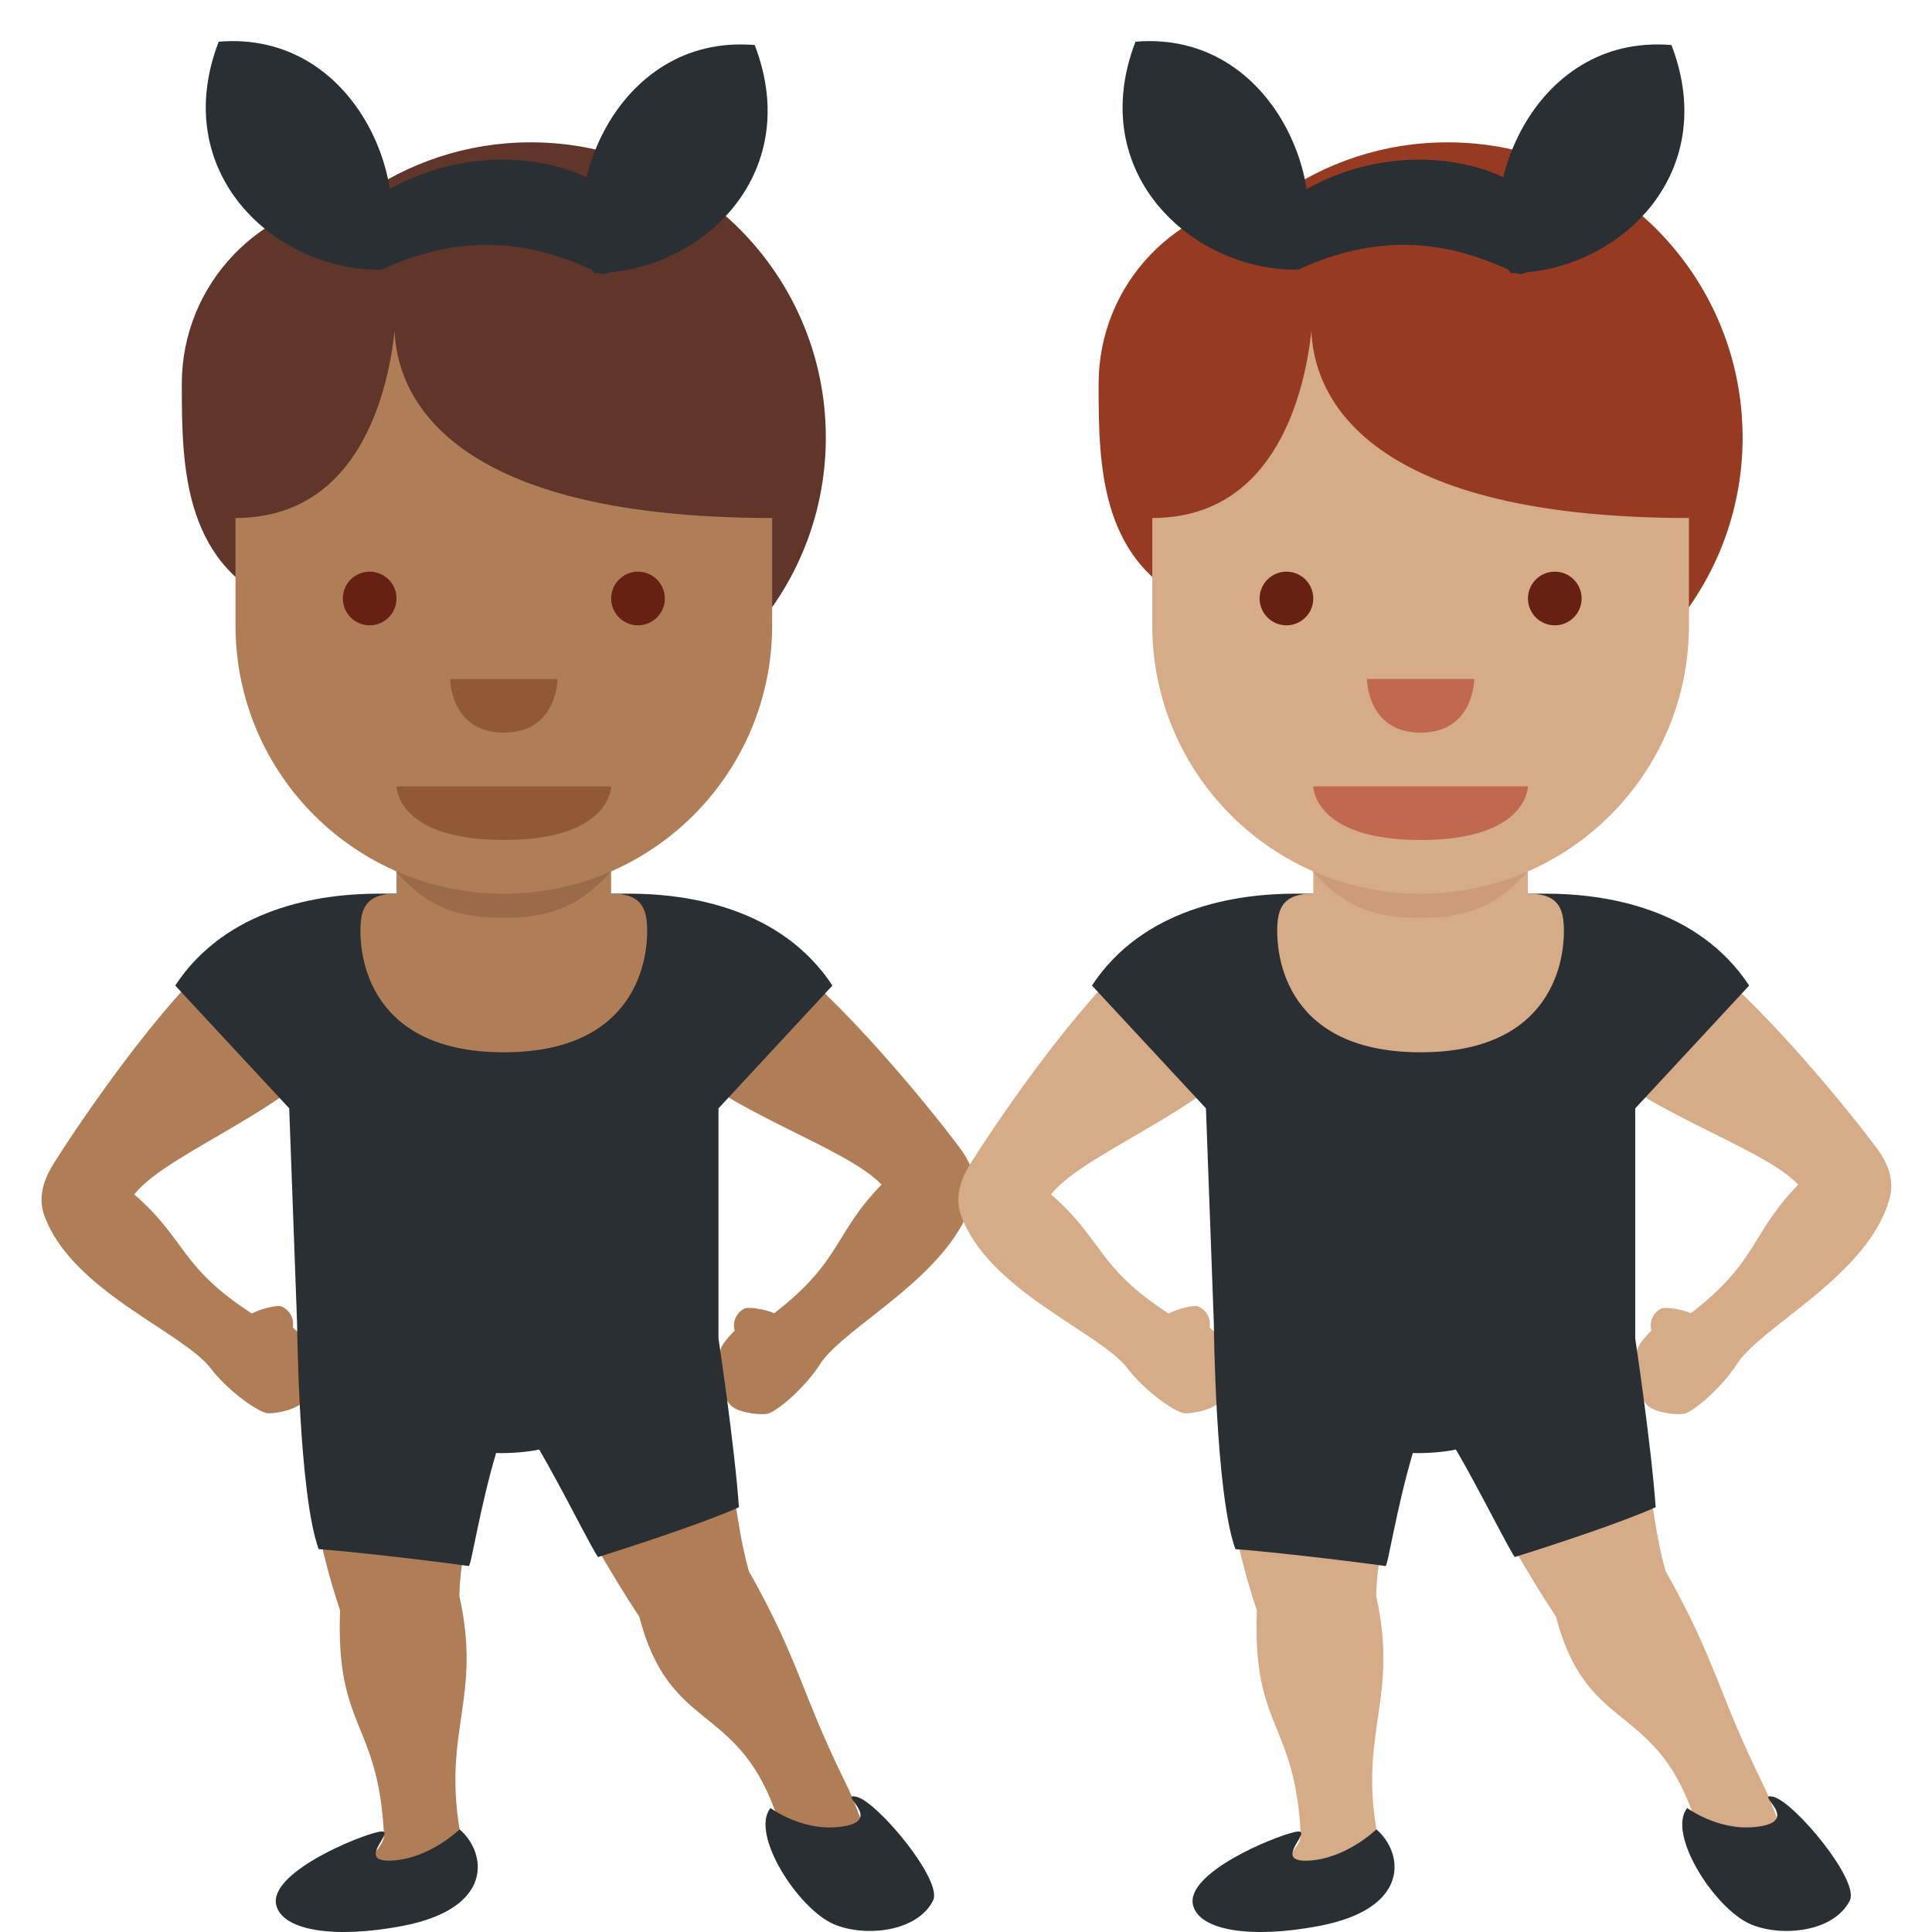
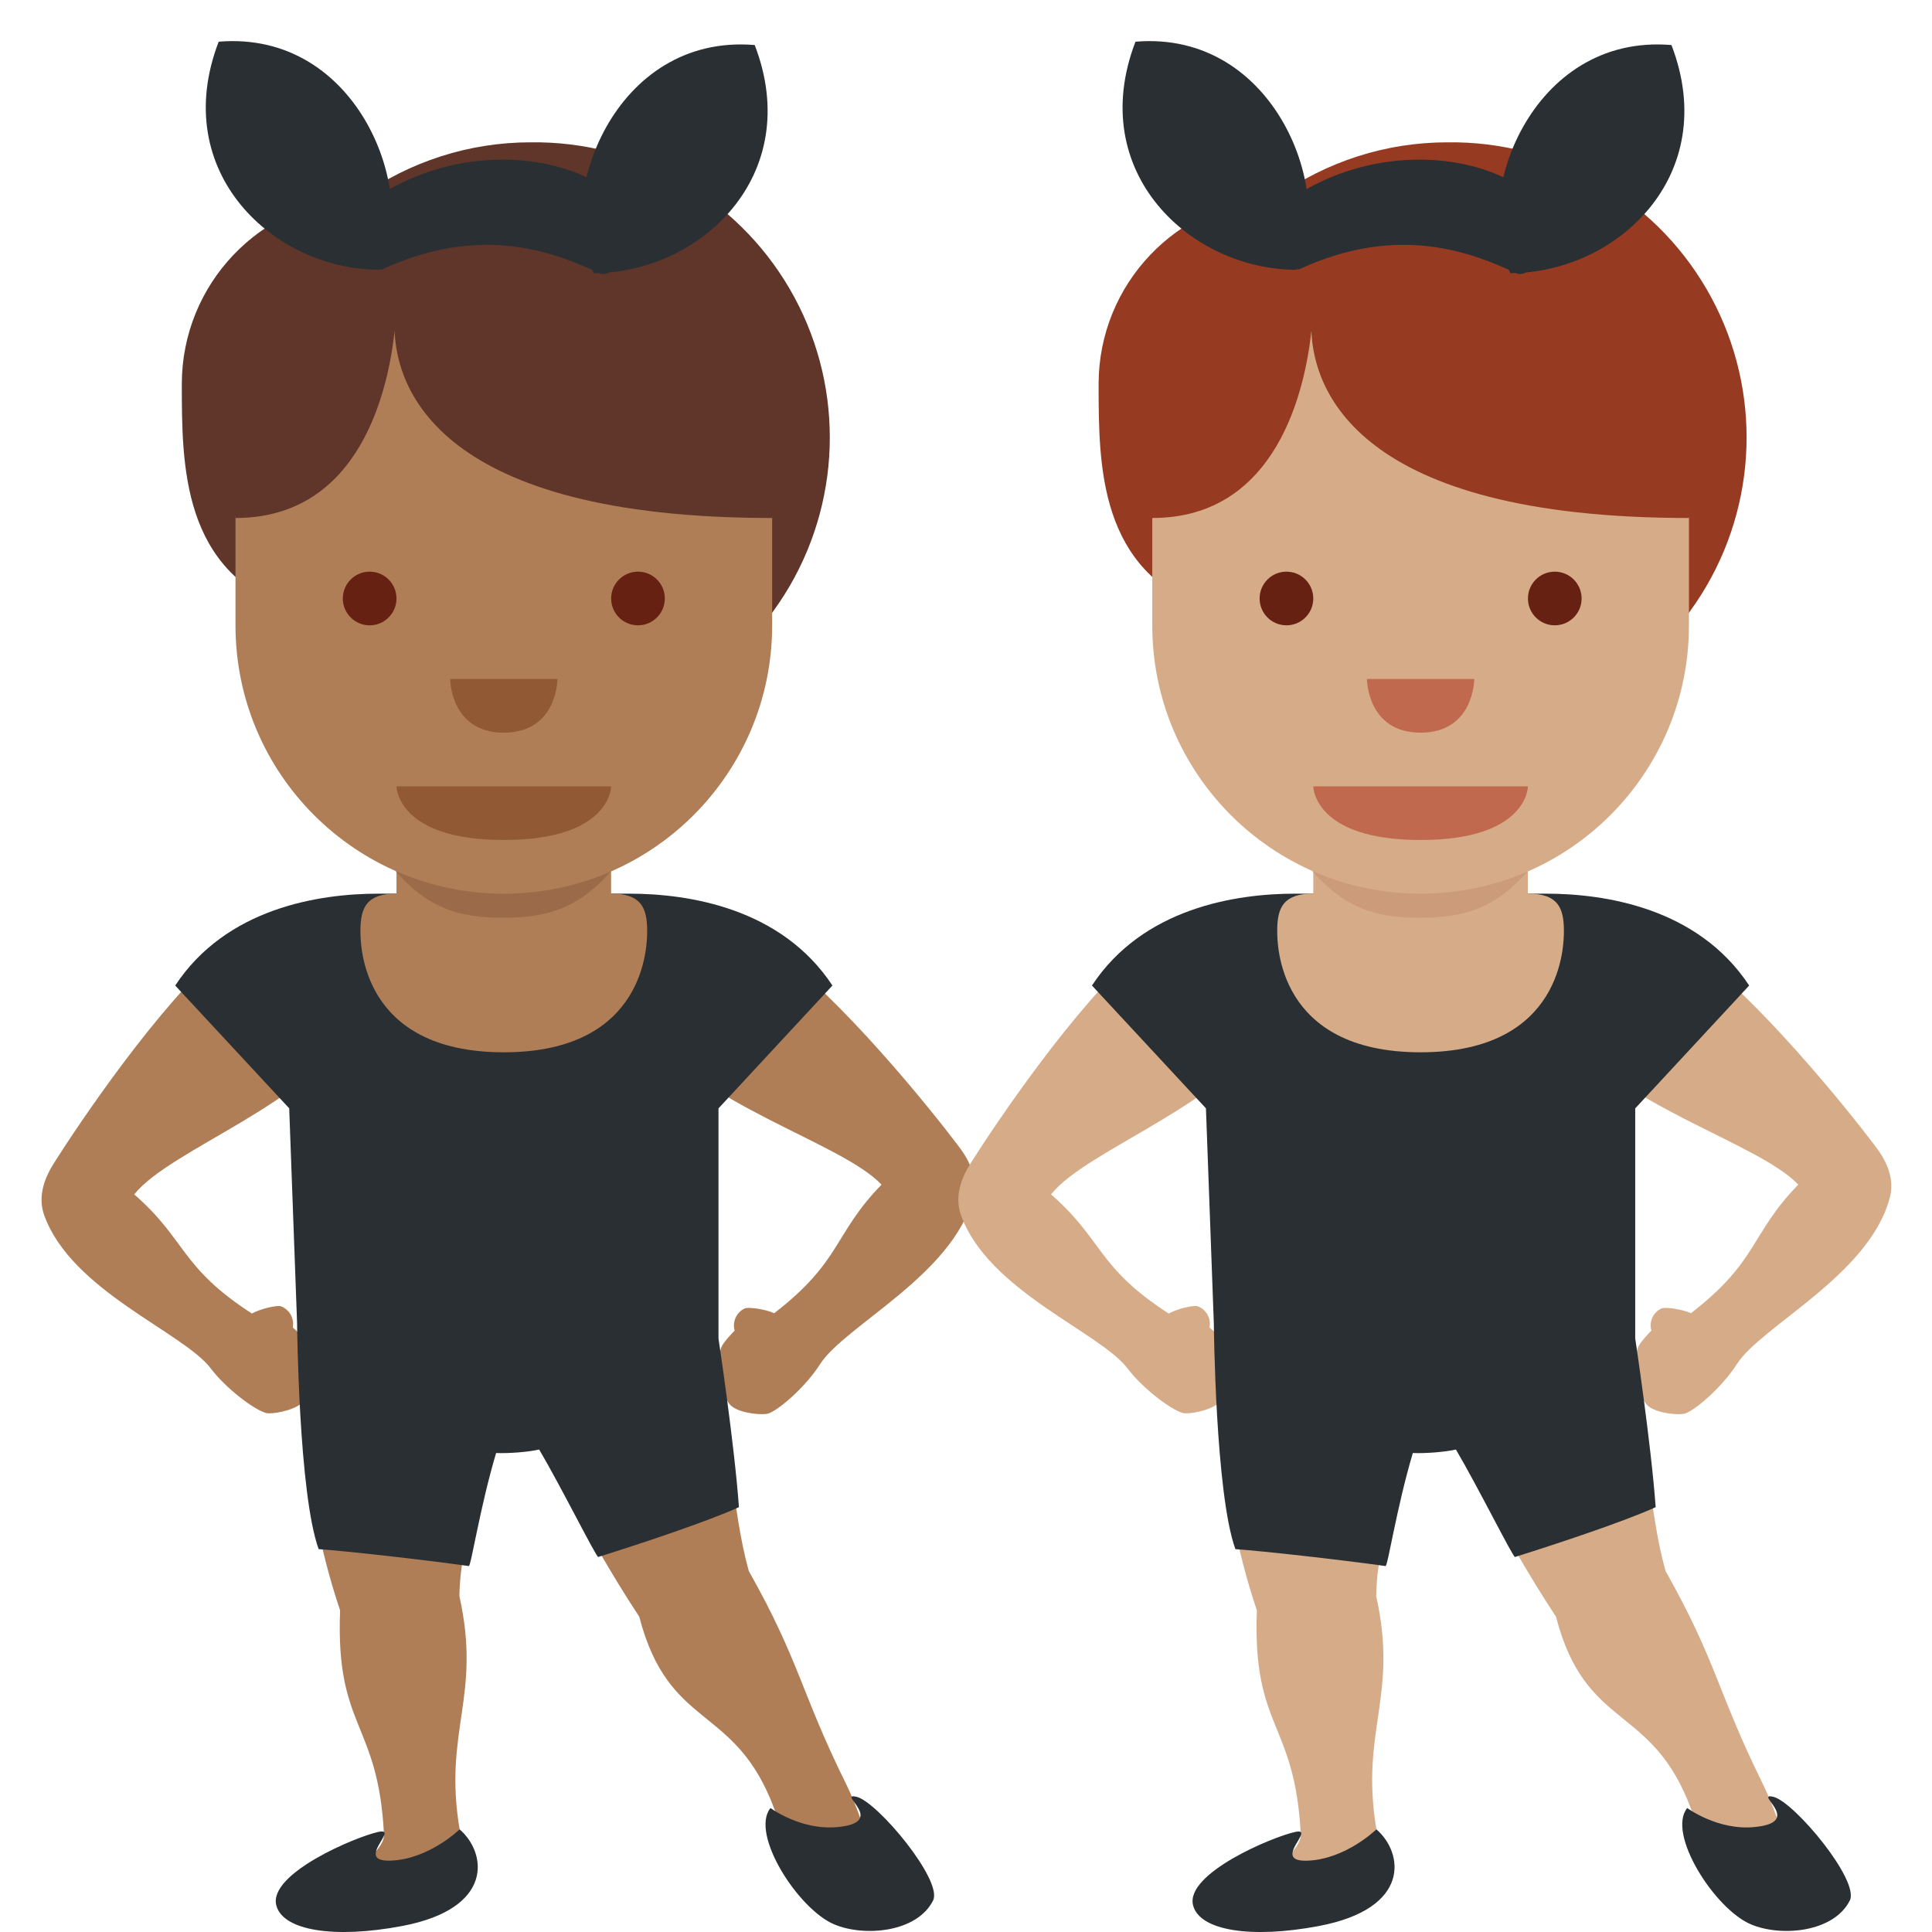
<svg xmlns="http://www.w3.org/2000/svg" viewBox="0 0 36 36">
-   <path fill="#AF7E57" d="M8.564 34.087c.131.787-2.091 1.454-2.376 1.326-.305-.137.988-.808.967-1.226-.106-2.12-.904-1.961-.818-4.18-.802-2.376-.735-4.653-.772-5.287-.087-1.472 3.804.623 3.682 1.518-.204 1.488-.663 2.321-.687 3.502.42 1.882-.304 2.499.004 4.347zm7.189-.872c.353.715.726 1.971.416 1.931-.331-.043-1.396-.505-1.736-1.427-.734-1.991-1.962-1.447-2.522-3.596-1.047-1.579-2.186-3.886-2.406-4.482-.509-1.384 3.391-1.737 3.619-.863.5 1.914.509 3.359.829 4.496.948 1.68.97 2.261 1.8 3.941z" />
-   <path fill="#AF7E57" d="M5.621 26.146c-.164.146-.57.212-.669.182-.232-.07-.745-.46-1.026-.831-.513-.675-2.601-1.446-3.103-2.856-.085-.238-.067-.524.118-.86.113-.205 1.505-2.37 2.77-3.655.336-.342 1.248-.428 1.676-.104.427.323 1.483.579 1.233 1.04-.811 1.497-3.441 2.342-4.119 3.194.974.847.851 1.353 2.193 2.22.156-.088.457-.158.538-.136.08.022.264.154.224.397.024.02.226.196.271.286.126.245.107.934-.106 1.123zm8.023.065c.176.132.586.163.682.125.225-.089.703-.521.953-.914.454-.715 2.471-1.659 2.853-3.106.065-.244.023-.528-.19-.847-.13-.195-1.698-2.235-3.066-3.41-.364-.312-1.279-.322-1.679.037-.399.358-1.433.617-1.146 1.056.934 1.424 3.628 2.129 4.375 2.922-.9.925-.735 1.419-2 2.396-.163-.075-.469-.119-.547-.09-.078.029-.25.176-.19.414-.022.021-.209.214-.246.307-.103.255-.027.939.201 1.11z" />
-   <path fill="#292F33" d="M15.511 18.364c-.953-1.447-2.684-1.712-3.788-1.712H9.388v.002-.002H7.053c-1.104 0-2.835.265-3.788 1.712l2.124 2.288.147 4.008s.028 3.179.402 4.206c.564.04 1.958.198 2.797.315.043.006.203-1.076.509-2.106.238.009.587-.017.803-.065.407.69 1.073 2.028 1.101 2.002.812-.255 2.042-.664 2.621-.928-.084-1.174-.381-3.143-.381-3.143v-4.288l2.123-2.289z" />
-   <path fill="#AF7E57" d="M12.059 17.343c0-.435-.117-.692-.672-.692v-3H7.388v3c-.555 0-.672.257-.672.692 0 .239 0 2.264 2.67 2.265h.003c2.669-.001 2.67-2.026 2.67-2.265z" />
-   <path fill="#9B6A49" d="M7.379 16.242c.608.687 1.178.859 1.998.859.819 0 1.394-.173 2.002-.859v-.812h-4v.812z" />
-   <path fill="#60352A" d="M9.888 2.652c-1.186 0-2.282.379-3.181 1.018-1.846.096-3.319 1.611-3.319 3.482 0 1.542.007 3.484 2.038 4.207.998 1.387 2.622 2.292 4.462 2.292 3.037 0 5.5-2.462 5.5-5.499 0-3.037-2.463-5.5-5.5-5.5z" />
-   <path fill="#AF7E57" d="M14.388 5.652h-10v6.001c0 2.762 2.238 5 5 5s5-2.237 5-5V5.652z" />
-   <path fill="#60352A" d="M4.417 5.152l-.5 2 .471 2.5c2.333 0 2.85-2.412 2.965-3.488.039 1.076.815 3.488 7.035 3.488l.529-2.5-.5-2h-10z" />
-   <path fill="#915A34" d="M11.388 14.652h-4s0 1 2 1 2-1 2-1z" />
-   <circle fill="#662113" cx="6.888" cy="11.152" r=".5" />
-   <circle fill="#662113" cx="11.888" cy="11.152" r=".5" />
-   <path fill="#915A34" d="M8.388 12.652h2s0 1-1 1-1-1-1-1z" />
-   <path fill="#292F33" d="M4.075.777c2.625-.219 3.75 2.875 3 4.25-1.968 0-3.937-1.813-3-4.25zm9.988.062c-2.625-.219-3.75 2.875-3 4.25 1.969 0 3.937-1.812 3-4.25z" />
-   <path fill="#292F33" d="M6.7 3.902c1.812-1.438 4.344-1.062 5.156.156.031.312-.37 1.178-.688 1.031-.812-.375-2.188-.938-4.063-.062-.092-.063-.439-1.098-.405-1.125zm7.657 29.788c-.386.475.511 1.883 1.188 2.168.564.238 1.545.149 1.842-.446.186-.373-1.04-1.842-1.426-1.931-.386-.089.594.475-.356.564-.684.065-1.248-.355-1.248-.355zm-5.793.397c.505.435.654 1.474-1.069 1.801-1.268.241-2.228.086-2.347-.386-.148-.594 1.486-1.278 1.902-1.367.416-.089-.475.564.238.535.712-.03 1.276-.583 1.276-.583z" />
-   <path fill="#D5AB88" d="M25.647 34.087c.131.787-2.091 1.454-2.376 1.326-.305-.137.988-.808.967-1.226-.106-2.12-.904-1.961-.818-4.18-.802-2.376-.735-4.653-.772-5.287-.087-1.472 3.804.623 3.682 1.518-.204 1.488-.663 2.321-.687 3.502.42 1.882-.304 2.499.004 4.347zm7.188-.872c.353.715.726 1.971.416 1.931-.331-.043-1.396-.505-1.736-1.427-.734-1.991-1.962-1.447-2.522-3.596-1.047-1.579-2.186-3.886-2.406-4.482-.509-1.384 3.391-1.737 3.619-.863.5 1.914.509 3.359.829 4.496.949 1.68.971 2.261 1.8 3.941z" />
-   <path fill="#D5AB88" d="M22.704 26.146c-.164.146-.57.212-.669.182-.232-.07-.745-.46-1.026-.831-.513-.675-2.601-1.446-3.103-2.856-.085-.238-.067-.524.118-.86.113-.205 1.505-2.37 2.77-3.655.336-.342 1.248-.428 1.676-.104.427.323 1.483.579 1.233 1.04-.811 1.497-3.441 2.342-4.119 3.194.974.847.851 1.353 2.193 2.22.156-.088.457-.158.538-.136.08.022.264.154.224.397.024.02.226.196.271.286.125.245.106.934-.106 1.123zm8.022.065c.176.132.586.163.682.125.225-.089.703-.521.953-.914.454-.715 2.471-1.659 2.853-3.106.065-.244.023-.528-.19-.847-.13-.195-1.698-2.235-3.066-3.41-.364-.312-1.279-.322-1.679.037-.399.358-1.433.617-1.146 1.056.934 1.424 3.628 2.129 4.375 2.922-.9.925-.735 1.419-2 2.396-.163-.075-.469-.119-.547-.09-.078.029-.25.176-.19.414-.022.021-.209.214-.246.307-.103.255-.026.939.201 1.11z" />
-   <path fill="#292F33" d="M32.593 18.364c-.953-1.447-2.684-1.712-3.788-1.712H26.47v.002-.002h-2.335c-1.104 0-2.835.265-3.788 1.712l2.124 2.288.147 4.008s.028 3.179.402 4.206c.564.04 1.958.198 2.797.315.043.006.203-1.076.509-2.106.238.009.587-.017.803-.065.407.69 1.073 2.028 1.101 2.002.812-.255 2.042-.664 2.621-.928-.084-1.174-.381-3.143-.381-3.143v-4.288l2.123-2.289z" />
-   <path fill="#D5AB88" d="M29.141 17.343c0-.435-.117-.692-.672-.692v-3h-3.998v3c-.555 0-.672.257-.672.692 0 .239 0 2.264 2.67 2.265h.003c2.669-.001 2.669-2.026 2.669-2.265z" />
-   <path fill="#CC9B7A" d="M24.462 16.242c.608.687 1.178.859 1.998.859.819 0 1.394-.173 2.002-.859v-.812h-4v.812z" />
-   <path fill="#963B22" d="M26.971 2.652c-1.186 0-2.282.379-3.181 1.018-1.847.096-3.319 1.611-3.319 3.482 0 1.542.007 3.484 2.038 4.207.998 1.387 2.622 2.292 4.462 2.292 3.037 0 5.5-2.462 5.5-5.499 0-3.037-2.463-5.5-5.5-5.5z" />
-   <path fill="#D5AB88" d="M31.471 5.652h-10v6.001c0 2.762 2.238 5 5 5s5-2.237 5-5V5.652z" />
-   <path fill="#963B22" d="M21.5 5.152l-.5 2 .471 2.5c2.333 0 2.85-2.412 2.965-3.488.039 1.076.815 3.488 7.035 3.488l.529-2.5-.5-2h-10z" />
-   <path fill="#C1694F" d="M28.471 14.652h-4s0 1 2 1 2-1 2-1z" />
-   <circle fill="#662113" cx="23.971" cy="11.152" r=".5" />
-   <circle fill="#662113" cx="28.971" cy="11.152" r=".5" />
-   <path fill="#C1694F" d="M25.471 12.652h2s0 1-1 1-1-1-1-1z" />
-   <path fill="#292F33" d="M21.158.777c2.625-.219 3.75 2.875 3 4.25-1.969 0-3.937-1.813-3-4.25zm9.987.062c-2.625-.219-3.75 2.875-3 4.25 1.969 0 3.938-1.812 3-4.25z" />
-   <path fill="#292F33" d="M23.783 3.902c1.812-1.438 4.344-1.062 5.156.156.031.312-.37 1.178-.688 1.031-.812-.375-2.188-.938-4.063-.062-.092-.063-.44-1.098-.405-1.125zm7.656 29.788c-.386.475.511 1.883 1.188 2.168.564.238 1.545.149 1.842-.446.186-.373-1.04-1.842-1.426-1.931s.594.475-.356.564c-.683.065-1.248-.355-1.248-.355zm-5.792.397c.505.435.654 1.474-1.069 1.801-1.268.241-2.228.086-2.347-.386-.149-.594 1.485-1.277 1.901-1.366.416-.089-.475.564.238.535.713-.031 1.277-.584 1.277-.584z" />
+   <path fill="#af7e57" d="M8.564 34.087c.131.787-2.091 1.454-2.376 1.326-.305-.137.988-.808.967-1.226-.106-2.12-.904-1.961-.818-4.18-.802-2.376-.735-4.653-.772-5.287-.087-1.472 3.804.623 3.682 1.518-.204 1.488-.663 2.321-.687 3.502.42 1.882-.304 2.499.004 4.347m7.189-.872c.353.715.726 1.971.416 1.931-.331-.043-1.396-.505-1.736-1.427-.734-1.991-1.962-1.447-2.522-3.596-1.047-1.579-2.186-3.886-2.406-4.482-.509-1.384 3.391-1.737 3.619-.863.5 1.914.509 3.359.829 4.496.948 1.68.97 2.261 1.8 3.941" />
+   <path fill="#af7e57" d="M5.621 26.146c-.164.146-.57.212-.669.182-.232-.07-.745-.46-1.026-.831-.513-.675-2.601-1.446-3.103-2.856-.085-.238-.067-.524.118-.86.113-.205 1.505-2.37 2.77-3.655.336-.342 1.248-.428 1.676-.104.427.323 1.483.579 1.233 1.04-.811 1.497-3.441 2.342-4.119 3.194.974.847.851 1.353 2.193 2.22.156-.088.457-.158.538-.136.08.022.264.154.224.397.024.02.226.196.271.286.126.245.107.934-.106 1.123m8.023.065c.176.132.586.163.682.125.225-.089.703-.521.953-.914.454-.715 2.471-1.659 2.853-3.106.065-.244.023-.528-.19-.847-.13-.195-1.698-2.235-3.066-3.41-.364-.312-1.279-.322-1.679.037-.399.358-1.433.617-1.146 1.056.934 1.424 3.628 2.129 4.375 2.922-.9.925-.735 1.419-2 2.396-.163-.075-.469-.119-.547-.09a.35.35 0 0 0-.19.414c-.022.021-.209.214-.246.307-.103.255-.027.939.201 1.11" />
+   <path fill="#292f33" d="M15.511 18.364c-.953-1.447-2.684-1.712-3.788-1.712H9.388v.002-.002H7.053c-1.104 0-2.835.265-3.788 1.712l2.124 2.288.147 4.008s.028 3.179.402 4.206c.564.04 1.958.198 2.797.315.043.006.203-1.076.509-2.106.238.009.587-.017.803-.065.407.69 1.073 2.028 1.101 2.002.812-.255 2.042-.664 2.621-.928-.084-1.174-.381-3.143-.381-3.143v-4.288z" />
+   <path fill="#af7e57" d="M12.059 17.343c0-.435-.117-.692-.672-.692v-3H7.388v3c-.555 0-.672.257-.672.692 0 .239 0 2.264 2.67 2.265h.003c2.669-.001 2.67-2.026 2.67-2.265" />
+   <path fill="#9b6a49" d="M7.379 16.242c.608.687 1.178.859 1.998.859.819 0 1.394-.173 2.002-.859v-.812h-4z" />
+   <path fill="#60352a" d="M9.888 2.652A5.47 5.47 0 0 0 6.707 3.67a3.49 3.49 0 0 0-3.319 3.482c0 1.542.007 3.484 2.038 4.207a5.48 5.48 0 0 0 4.462 2.292 5.5 5.5 0 1 0 0-10.999" />
+   <path fill="#af7e57" d="M14.388 5.652h-10v6.001c0 2.762 2.238 5 5 5s5-2.237 5-5z" />
+   <path fill="#60352a" d="m4.417 5.152-.5 2 .471 2.5c2.333 0 2.85-2.412 2.965-3.488.039 1.076.815 3.488 7.035 3.488l.529-2.5-.5-2z" />
+   <path fill="#915a34" d="M11.388 14.652h-4s0 1 2 1 2-1 2-1" />
+   <circle cx="6.888" cy="11.152" r=".5" fill="#662113" />
+   <circle cx="11.888" cy="11.152" r=".5" fill="#662113" />
+   <path fill="#915a34" d="M8.388 12.652h2s0 1-1 1-1-1-1-1" />
+   <path fill="#292f33" d="M4.075.777c2.625-.219 3.75 2.875 3 4.25-1.968 0-3.937-1.813-3-4.25m9.988.062c-2.625-.219-3.75 2.875-3 4.25 1.969 0 3.937-1.812 3-4.25" />
+   <path fill="#292f33" d="M6.7 3.902c1.812-1.438 4.344-1.062 5.156.156.031.312-.37 1.178-.688 1.031-.812-.375-2.188-.938-4.063-.062-.092-.063-.439-1.098-.405-1.125m7.657 29.788c-.386.475.511 1.883 1.188 2.168.564.238 1.545.149 1.842-.446.186-.373-1.04-1.842-1.426-1.931s.594.475-.356.564c-.684.065-1.248-.355-1.248-.355m-5.793.397c.505.435.654 1.474-1.069 1.801-1.268.241-2.228.086-2.347-.386-.148-.594 1.486-1.278 1.902-1.367s-.475.564.238.535c.712-.03 1.276-.583 1.276-.583" />
+   <path fill="#d5ab88" d="M25.647 34.087c.131.787-2.091 1.454-2.376 1.326-.305-.137.988-.808.967-1.226-.106-2.12-.904-1.961-.818-4.18-.802-2.376-.735-4.653-.772-5.287-.087-1.472 3.804.623 3.682 1.518-.204 1.488-.663 2.321-.687 3.502.42 1.882-.304 2.499.004 4.347m7.188-.872c.353.715.726 1.971.416 1.931-.331-.043-1.396-.505-1.736-1.427-.734-1.991-1.962-1.447-2.522-3.596-1.047-1.579-2.186-3.886-2.406-4.482-.509-1.384 3.391-1.737 3.619-.863.5 1.914.509 3.359.829 4.496.949 1.68.971 2.261 1.8 3.941" />
+   <path fill="#d5ab88" d="M22.704 26.146c-.164.146-.57.212-.669.182-.232-.07-.745-.46-1.026-.831-.513-.675-2.601-1.446-3.103-2.856-.085-.238-.067-.524.118-.86.113-.205 1.505-2.37 2.77-3.655.336-.342 1.248-.428 1.676-.104.427.323 1.483.579 1.233 1.04-.811 1.497-3.441 2.342-4.119 3.194.974.847.851 1.353 2.193 2.22.156-.088.457-.158.538-.136.08.022.264.154.224.397.024.02.226.196.271.286.125.245.106.934-.106 1.123m8.022.065c.176.132.586.163.682.125.225-.089.703-.521.953-.914.454-.715 2.471-1.659 2.853-3.106.065-.244.023-.528-.19-.847-.13-.195-1.698-2.235-3.066-3.41-.364-.312-1.279-.322-1.679.037-.399.358-1.433.617-1.146 1.056.934 1.424 3.628 2.129 4.375 2.922-.9.925-.735 1.419-2 2.396-.163-.075-.469-.119-.547-.09a.35.35 0 0 0-.19.414c-.022.021-.209.214-.246.307-.103.255-.026.939.201 1.11" />
+   <path fill="#292f33" d="M32.593 18.364c-.953-1.447-2.684-1.712-3.788-1.712H26.47v.002-.002h-2.335c-1.104 0-2.835.265-3.788 1.712l2.124 2.288.147 4.008s.028 3.179.402 4.206c.564.04 1.958.198 2.797.315.043.006.203-1.076.509-2.106.238.009.587-.017.803-.065.407.69 1.073 2.028 1.101 2.002.812-.255 2.042-.664 2.621-.928-.084-1.174-.381-3.143-.381-3.143v-4.288z" />
+   <path fill="#d5ab88" d="M29.141 17.343c0-.435-.117-.692-.672-.692v-3h-3.998v3c-.555 0-.672.257-.672.692 0 .239 0 2.264 2.67 2.265h.003c2.669-.001 2.669-2.026 2.669-2.265" />
+   <path fill="#cc9b7a" d="M24.462 16.242c.608.687 1.178.859 1.998.859.819 0 1.394-.173 2.002-.859v-.812h-4z" />
+   <path fill="#963b22" d="M26.971 2.652A5.47 5.47 0 0 0 23.79 3.67a3.49 3.49 0 0 0-3.319 3.482c0 1.542.007 3.484 2.038 4.207a5.48 5.48 0 0 0 4.462 2.292 5.5 5.5 0 1 0 0-10.999" />
+   <path fill="#d5ab88" d="M31.471 5.652h-10v6.001c0 2.762 2.238 5 5 5s5-2.237 5-5z" />
+   <path fill="#963b22" d="m21.5 5.152-.5 2 .471 2.5c2.333 0 2.85-2.412 2.965-3.488.039 1.076.815 3.488 7.035 3.488l.529-2.5-.5-2z" />
+   <path fill="#c1694f" d="M28.471 14.652h-4s0 1 2 1 2-1 2-1" />
+   <circle cx="23.971" cy="11.152" r=".5" fill="#662113" />
+   <circle cx="28.971" cy="11.152" r=".5" fill="#662113" />
+   <path fill="#c1694f" d="M25.471 12.652h2s0 1-1 1-1-1-1-1" />
+   <path fill="#292f33" d="M21.158.777c2.625-.219 3.75 2.875 3 4.25-1.969 0-3.937-1.813-3-4.25m9.987.062c-2.625-.219-3.75 2.875-3 4.25 1.969 0 3.938-1.812 3-4.25" />
+   <path fill="#292f33" d="M23.783 3.902c1.812-1.438 4.344-1.062 5.156.156.031.312-.37 1.178-.688 1.031-.812-.375-2.188-.938-4.063-.062-.092-.063-.44-1.098-.405-1.125m7.656 29.788c-.386.475.511 1.883 1.188 2.168.564.238 1.545.149 1.842-.446.186-.373-1.04-1.842-1.426-1.931s.594.475-.356.564c-.683.065-1.248-.355-1.248-.355m-5.792.397c.505.435.654 1.474-1.069 1.801-1.268.241-2.228.086-2.347-.386-.149-.594 1.485-1.277 1.901-1.366s-.475.564.238.535c.713-.031 1.277-.584 1.277-.584" />
</svg>
